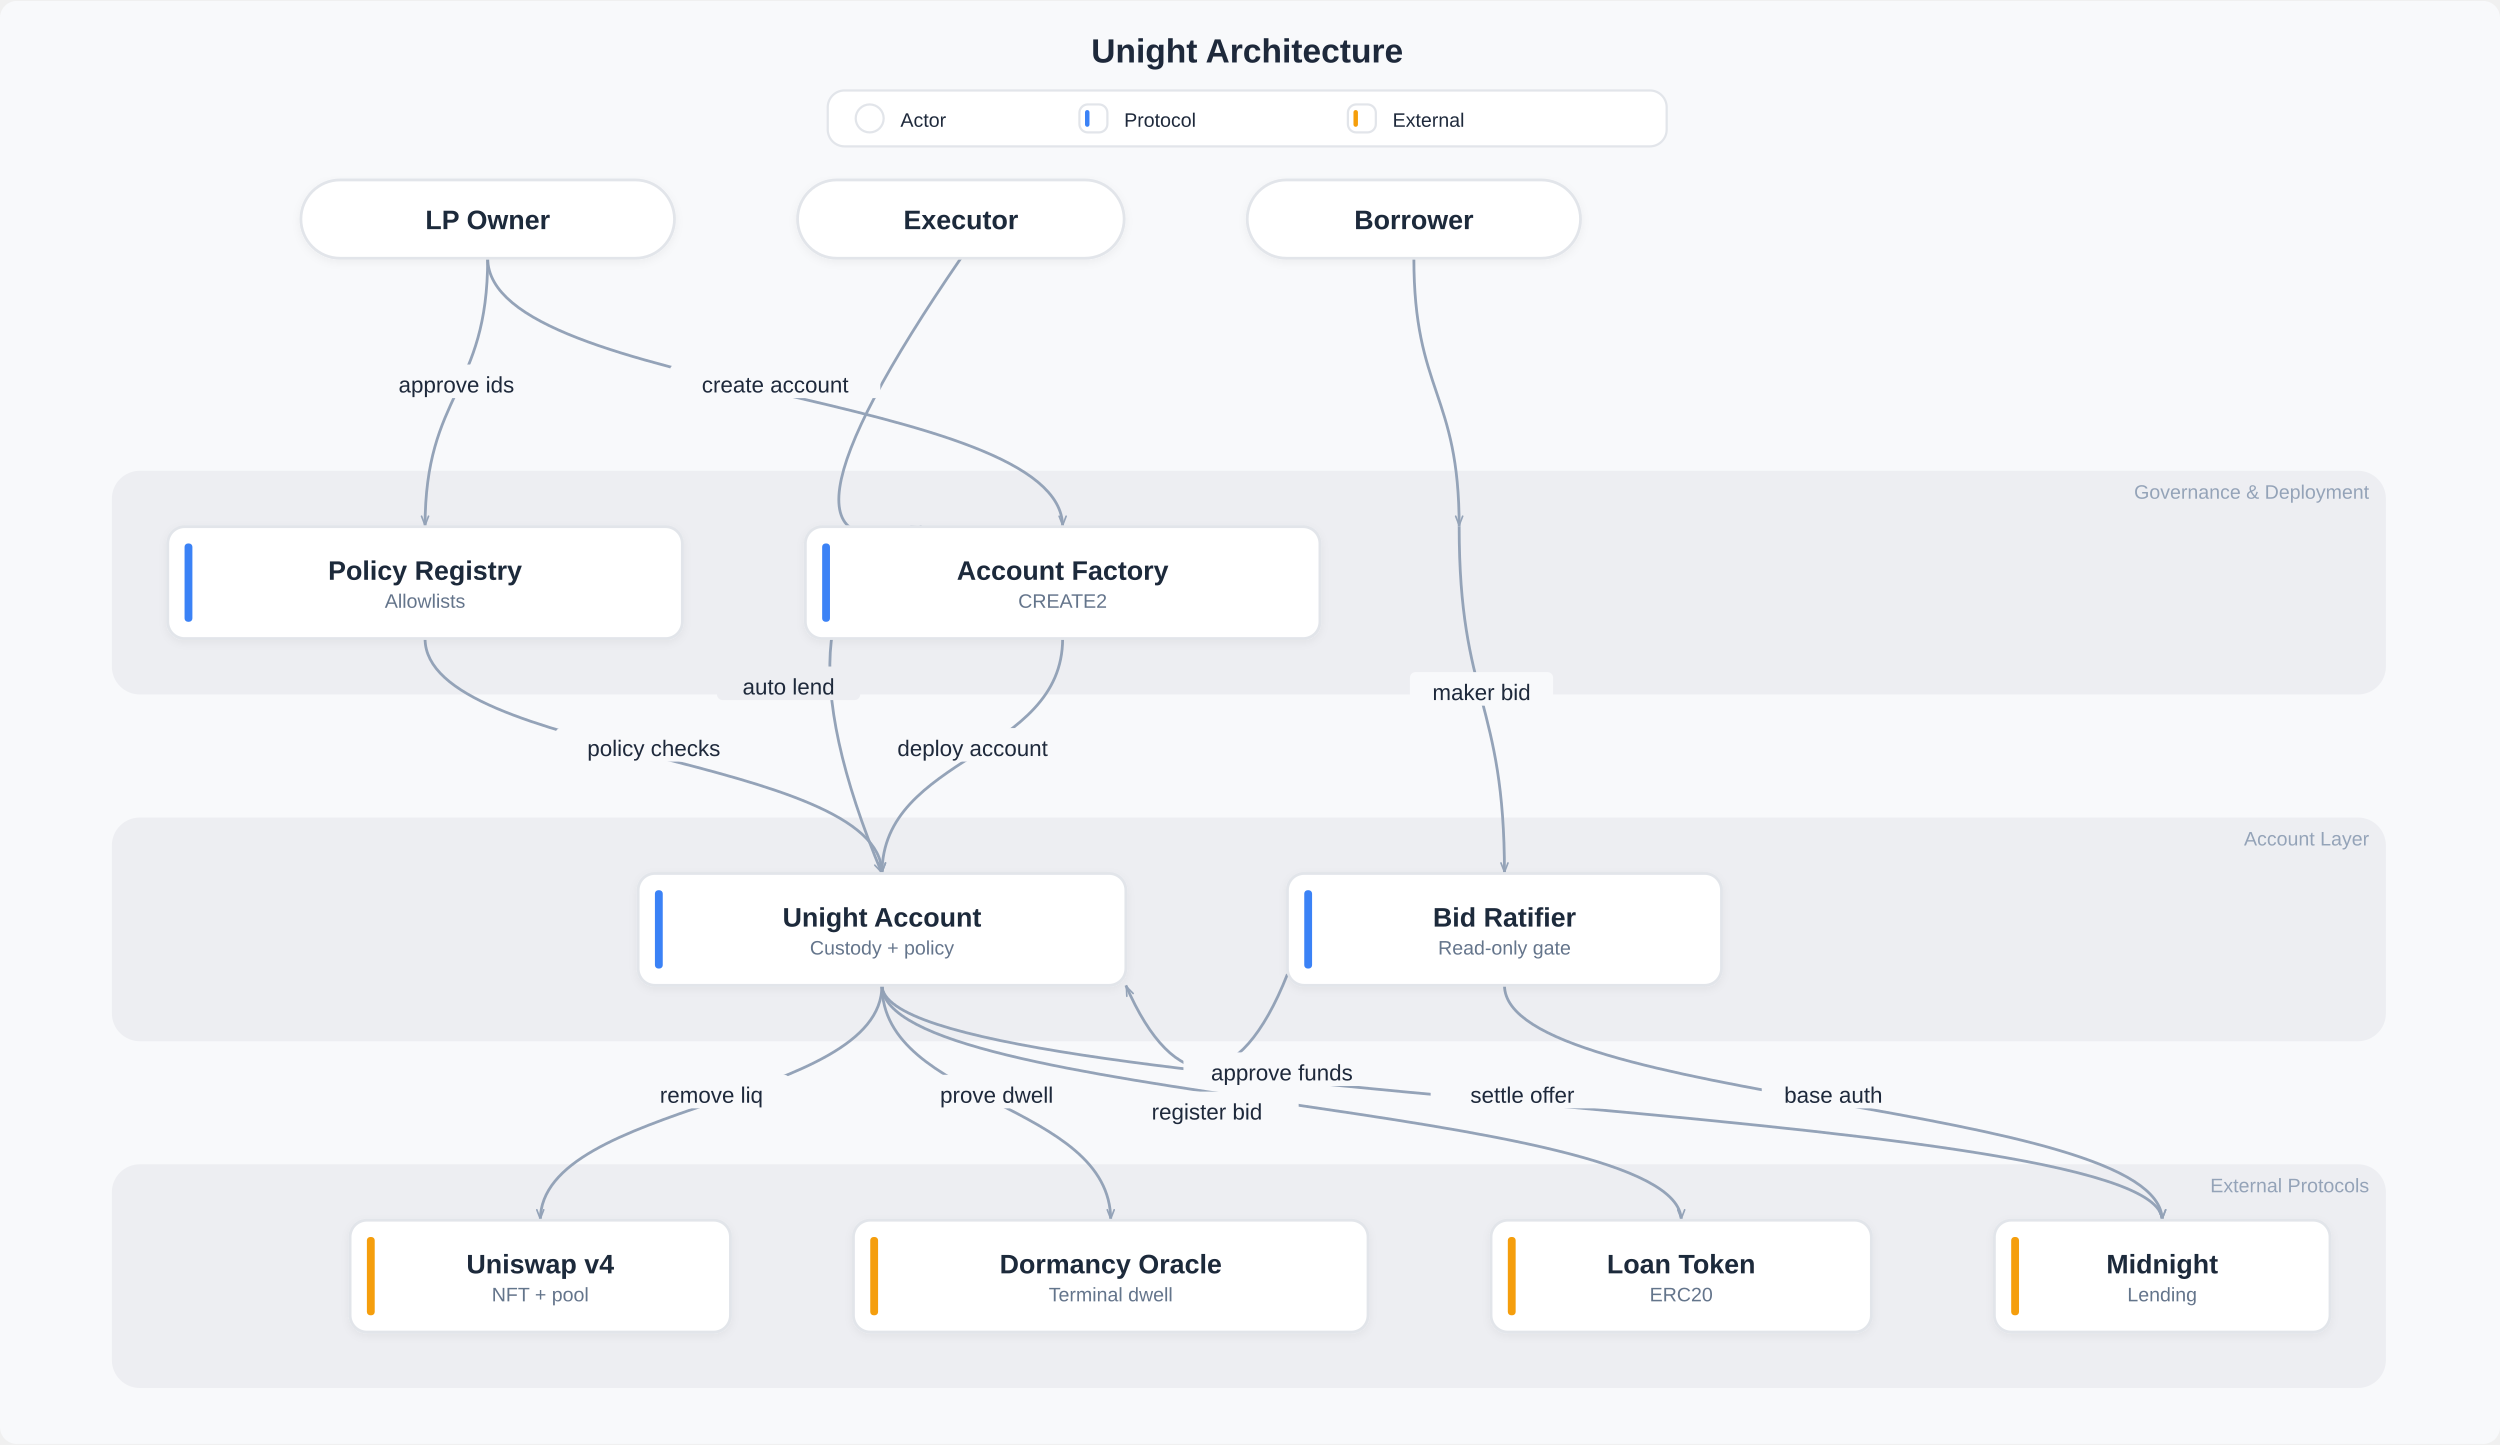
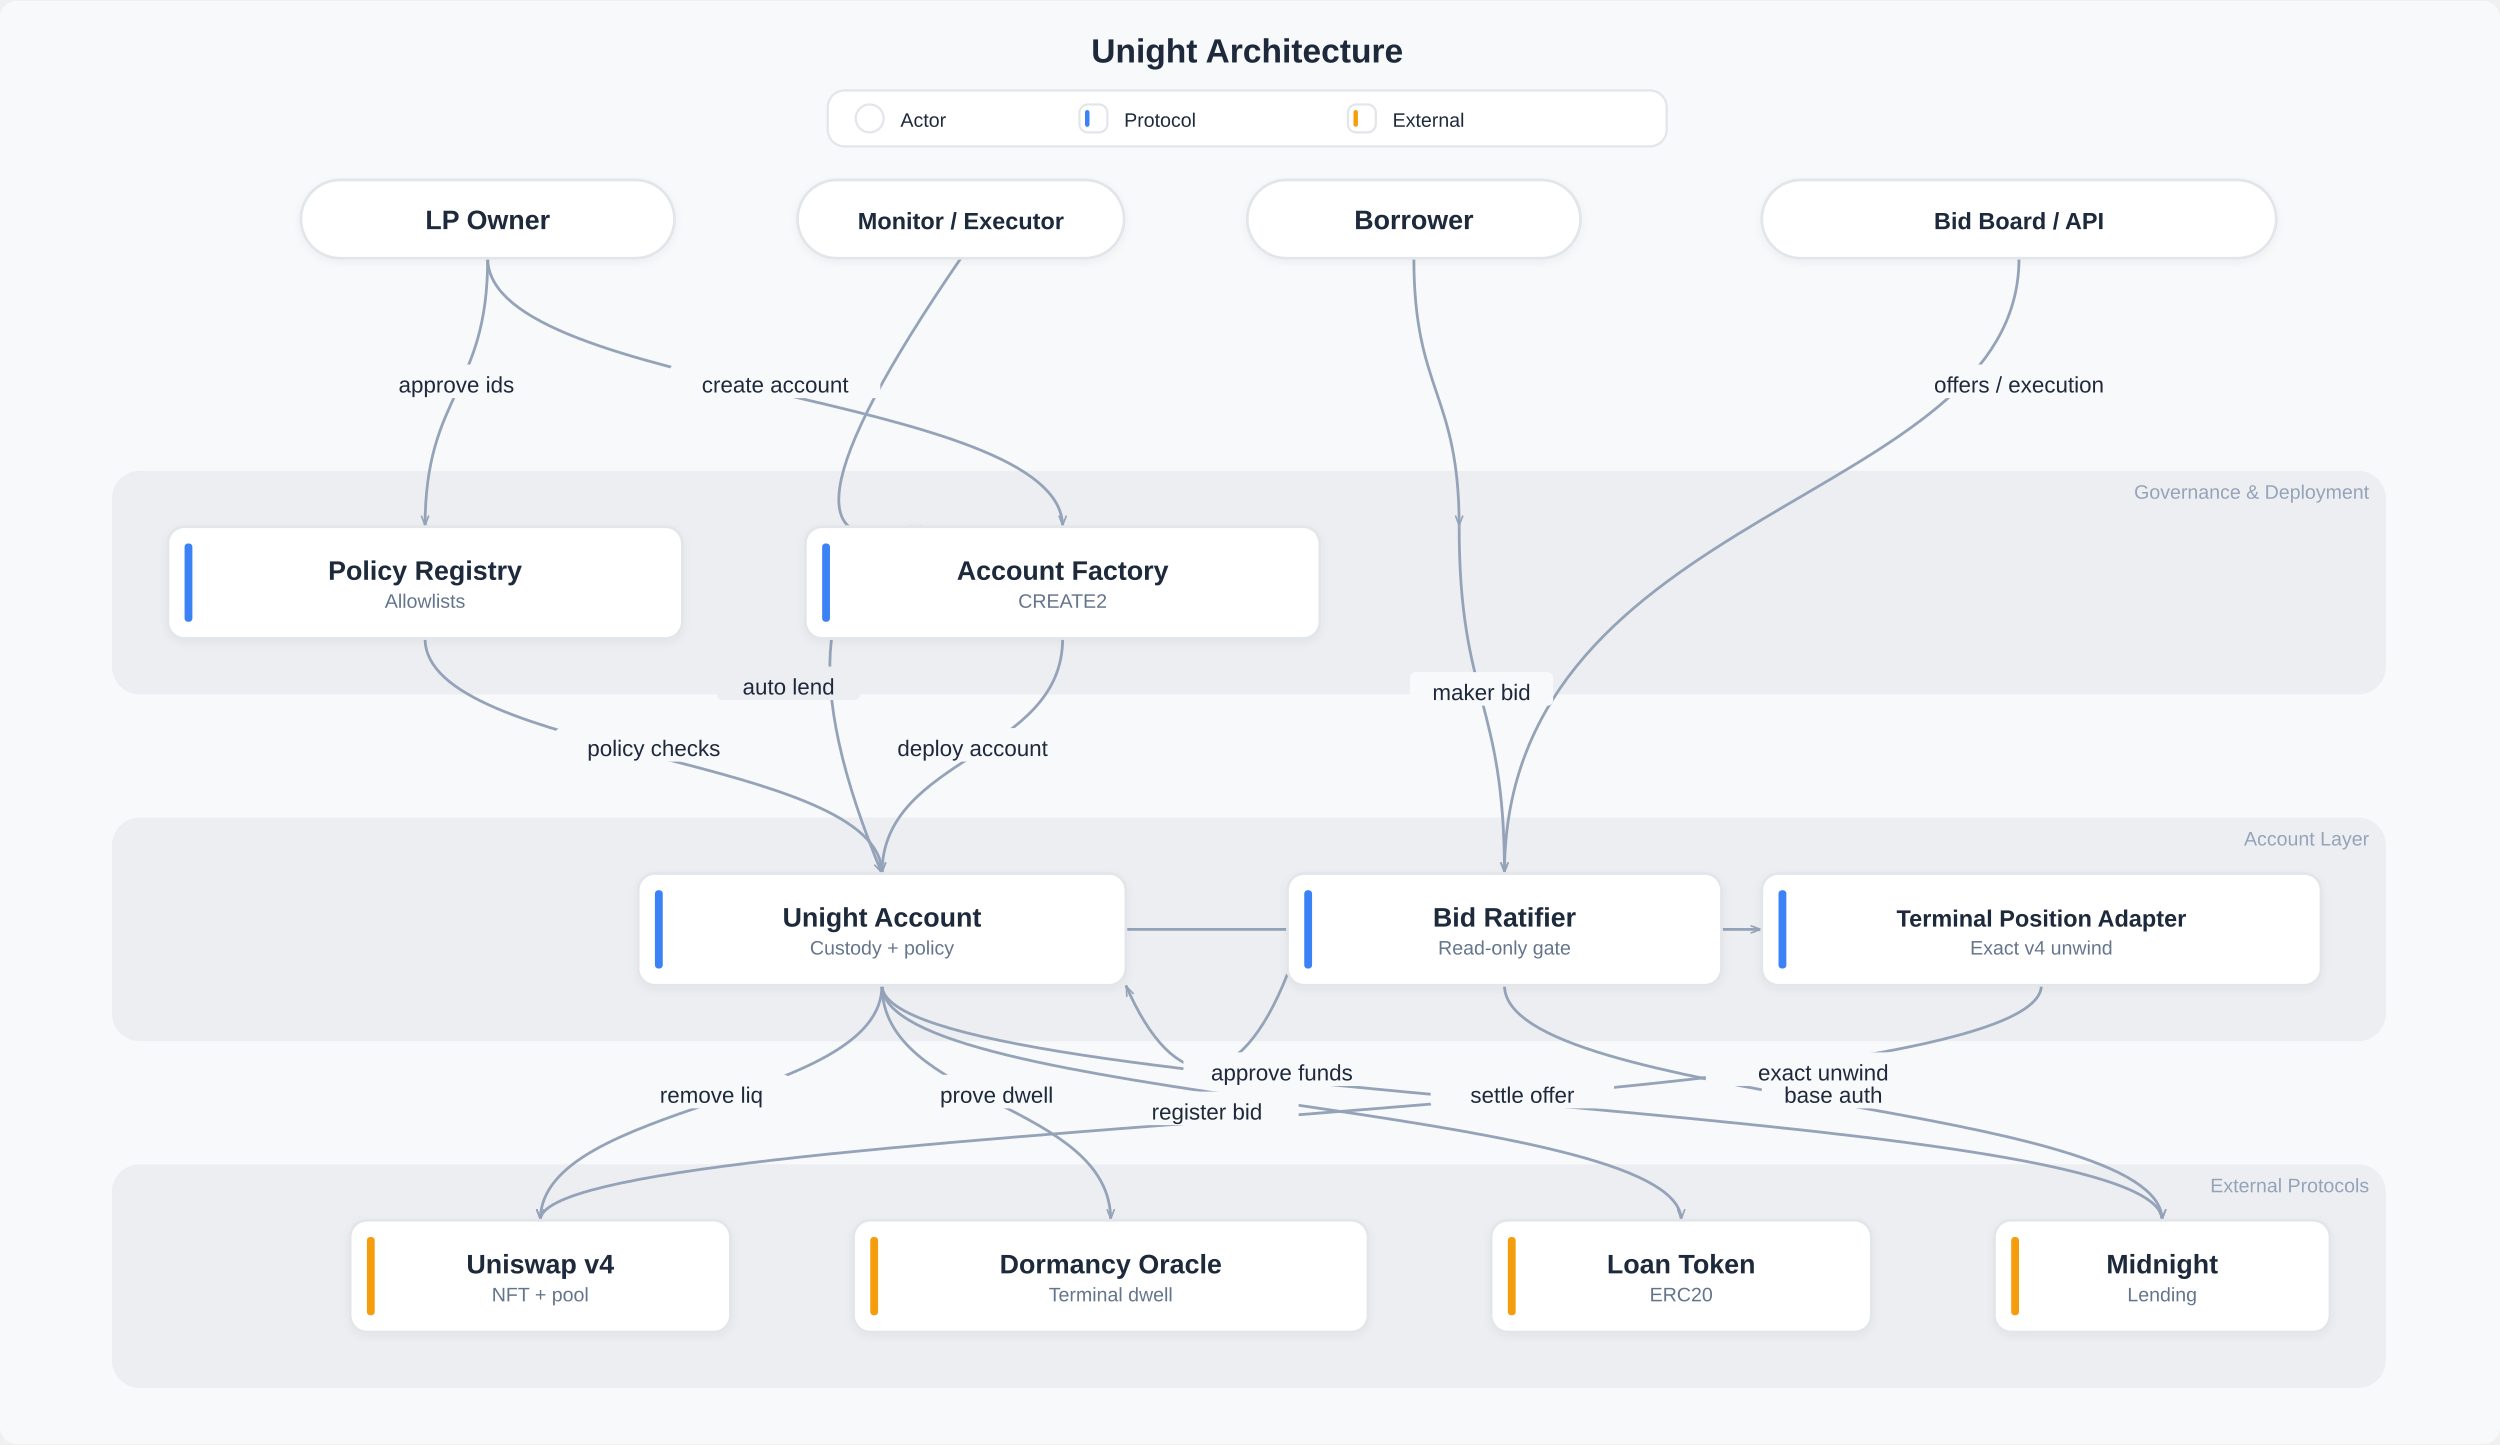
<svg xmlns="http://www.w3.org/2000/svg" width="1116" height="645" viewBox="0 0 447 258" font-family="Arial, sans-serif">
  <defs>
    <marker id="ah" viewBox="0 0 8 6" refX="8" refY="3" markerWidth="4" markerHeight="3" orient="auto">
      <path d="M0.5,0.5 L7,3 L0.5,5.5" fill="none" stroke="#94A3B8" stroke-width="1.2" stroke-linejoin="round" stroke-linecap="round" />
    </marker>
    <filter id="shadow" x="-6%" y="-8%" width="112%" height="128%">
      <feDropShadow dx="0" dy="0.5" stdDeviation="0.8" flood-color="#000" flood-opacity="0.05" />
    </filter>
  </defs>
  <rect width="447" height="258" fill="#F8F9FB" rx="3" />
  <text x="223" y="11" text-anchor="middle" font-size="6" font-weight="700" fill="#1E293B">Unight Architecture</text>
  <rect x="148" y="16" width="150" height="10" rx="3" fill="#fff" stroke="#E2E5EA" stroke-width="0.4" />
  <rect x="153" y="18.5" width="5" height="5" rx="2.5" fill="#fff" stroke="#E2E5EA" stroke-width="0.4" />
  <text x="161" y="22.5" font-size="3.5" fill="#1E293B">Actor</text>
  <rect x="193" y="18.5" width="5" height="5" rx="1.5" fill="#fff" stroke="#E2E5EA" stroke-width="0.4" />
  <rect x="194" y="19.5" width="0.8" height="3" rx="0.4" fill="#3B82F6" />
  <text x="201" y="22.5" font-size="3.5" fill="#1E293B">Protocol</text>
  <rect x="241" y="18.5" width="5" height="5" rx="1.5" fill="#fff" stroke="#E2E5EA" stroke-width="0.4" />
  <rect x="242" y="19.5" width="0.8" height="3" rx="0.4" fill="#F59E0B" />
  <text x="249" y="22.5" font-size="3.5" fill="#1E293B">External</text>
  <rect x="20.0" y="84.0" width="406.6" height="40.0" rx="5" fill="#EDEEF2" />
  <text x="423.6" y="89.0" text-anchor="end" font-size="3.5" fill="#94A3B8" font-weight="500">Governance &amp; Deployment</text>
  <rect x="20.0" y="146.0" width="406.6" height="40.0" rx="5" fill="#EDEEF2" />
  <text x="423.6" y="151.0" text-anchor="end" font-size="3.5" fill="#94A3B8" font-weight="500">Account Layer</text>
  <rect x="20.0" y="208.0" width="406.6" height="40.0" rx="5" fill="#EDEEF2" />
  <text x="423.6" y="213.0" text-anchor="end" font-size="3.5" fill="#94A3B8" font-weight="500">External Protocols</text>
  <path d="M87.2,46.0 C87.2,70.0 76.0,70.0 76.0,94.0" fill="none" stroke="#94A3B8" stroke-width="0.5" marker-end="url(#ah)" />
  <path d="M87.2,46.0 C87.2,70.0 190.0,70.0 190.0,94.0" fill="none" stroke="#94A3B8" stroke-width="0.5" marker-end="url(#ah)" />
  <path d="M171.8,46.0 Q132.0,104.0 164.8,94.0" fill="none" stroke="#94A3B8" stroke-width="0.5" marker-end="url(#ah)" />
  <path d="M164.8,94.0 Q136.0,104.0 157.7,156.0" fill="none" stroke="#94A3B8" stroke-width="0.5" marker-end="url(#ah)" />
  <path d="M252.8,46.0 C252.8,70.0 260.9,70.0 260.9,94.0" fill="none" stroke="#94A3B8" stroke-width="0.5" marker-end="url(#ah)" />
  <path d="M260.9,94.0 C260.9,125.0 269.0,125.0 269.0,156.0" fill="none" stroke="#94A3B8" stroke-width="0.5" marker-end="url(#ah)" />
  <path d="M190.0,114.0 C190.0,135.0 157.7,135.0 157.7,156.0" fill="none" stroke="#94A3B8" stroke-width="0.5" marker-end="url(#ah)" />
  <path d="M76.0,114.0 C76.0,135.0 157.7,135.0 157.7,156.0" fill="none" stroke="#94A3B8" stroke-width="0.5" marker-end="url(#ah)" />
  <path d="M230.2,174.0 C221.5,196.0 210.0,196.0 201.3,176.0" fill="none" stroke="#94A3B8" stroke-width="0.5" marker-end="url(#ah)" />
  <path d="M157.7,176.0 C157.7,197.0 386.6,197.0 386.6,218.0" fill="none" stroke="#94A3B8" stroke-width="0.5" marker-end="url(#ah)" />
  <path d="M157.7,176.0 C157.7,197.0 96.6,197.0 96.6,218.0" fill="none" stroke="#94A3B8" stroke-width="0.5" marker-end="url(#ah)" />
  <path d="M157.7,176.0 C157.7,197.0 198.6,197.0 198.6,218.0" fill="none" stroke="#94A3B8" stroke-width="0.5" marker-end="url(#ah)" />
  <path d="M157.7,176.0 C157.7,197.0 300.6,197.0 300.6,218.0" fill="none" stroke="#94A3B8" stroke-width="0.5" marker-end="url(#ah)" />
  <path d="M269.0,176.0 C269.0,197.0 386.6,197.0 386.6,218.0" fill="none" stroke="#94A3B8" stroke-width="0.5" marker-end="url(#ah)" />
+   <path d="M361.0,46.0 C361.0,90.0 269.0,90.0 269.0,156.0" fill="none" stroke="#94A3B8" stroke-width="0.5" marker-end="url(#ah)" />
+   <path d="M201.3,166.0 C240.0,166.0 280.0,166.0 315.0,166.0" fill="none" stroke="#94A3B8" stroke-width="0.5" marker-end="url(#ah)" />
+   <path d="M365.0,176.0 C365.0,200.0 96.6,200.0 96.6,218.0" fill="none" stroke="#94A3B8" stroke-width="0.5" marker-end="url(#ah)" />
  <g filter="url(#shadow)">
    <rect x="53.8" y="32.0" width="66.8" height="14" rx="7" fill="#fff" stroke="#E2E5EA" stroke-width="0.5" />
    <text x="87.2" y="40.8" text-anchor="middle" font-size="4.8" font-weight="600" fill="#1E293B">LP Owner</text>
  </g>
  <g filter="url(#shadow)">
    <rect x="142.6" y="32.0" width="58.4" height="14" rx="7" fill="#fff" stroke="#E2E5EA" stroke-width="0.5" />
-     <text x="171.8" y="40.8" text-anchor="middle" font-size="4.8" font-weight="600" fill="#1E293B">Executor</text>
+     <text x="171.8" y="40.8" text-anchor="middle" font-size="4.2" font-weight="600" fill="#1E293B">Monitor / Executor</text>
  </g>
  <g filter="url(#shadow)">
    <rect x="223.0" y="32.0" width="59.6" height="14" rx="7" fill="#fff" stroke="#E2E5EA" stroke-width="0.5" />
    <text x="252.8" y="40.8" text-anchor="middle" font-size="4.8" font-weight="600" fill="#1E293B">Borrower</text>
  </g>
  <g filter="url(#shadow)">
+     <rect x="315.0" y="32.0" width="92.0" height="14" rx="7" fill="#fff" stroke="#E2E5EA" stroke-width="0.5" />
+     <text x="361.0" y="40.8" text-anchor="middle" font-size="4.2" font-weight="600" fill="#1E293B">Bid Board / API</text>
+   </g>
+   <g filter="url(#shadow)">
    <rect x="30.0" y="94.0" width="92.0" height="20" rx="3" fill="#fff" stroke="#E2E5EA" stroke-width="0.5" />
    <rect x="33.0" y="97.0" width="1.4" height="14" rx="0.6" fill="#3B82F6" />
    <text x="76.0" y="103.5" text-anchor="middle" font-size="4.8" font-weight="600" fill="#1E293B">Policy Registry</text>
    <text x="76.0" y="108.5" text-anchor="middle" font-size="3.5" fill="#64748B">Allowlists</text>
+   </g>
+   <g filter="url(#shadow)">
+     <rect x="315.0" y="156.0" width="100.0" height="20" rx="3" fill="#fff" stroke="#E2E5EA" stroke-width="0.5" />
+     <rect x="318.0" y="159.0" width="1.4" height="14" rx="0.6" fill="#3B82F6" />
+     <text x="365.0" y="165.5" text-anchor="middle" font-size="4.2" font-weight="600" fill="#1E293B">Terminal Position Adapter</text>
+     <text x="365.0" y="170.5" text-anchor="middle" font-size="3.5" fill="#64748B">Exact v4 unwind</text>
  </g>
  <g filter="url(#shadow)">
    <rect x="144.0" y="94.0" width="92.0" height="20" rx="3" fill="#fff" stroke="#E2E5EA" stroke-width="0.5" />
    <rect x="147.0" y="97.0" width="1.4" height="14" rx="0.6" fill="#3B82F6" />
    <text x="190.0" y="103.5" text-anchor="middle" font-size="4.8" font-weight="600" fill="#1E293B">Account Factory</text>
    <text x="190.0" y="108.5" text-anchor="middle" font-size="3.5" fill="#64748B">CREATE2</text>
  </g>
  <g filter="url(#shadow)">
    <rect x="114.1" y="156.0" width="87.2" height="20" rx="3" fill="#fff" stroke="#E2E5EA" stroke-width="0.5" />
    <rect x="117.1" y="159.0" width="1.4" height="14" rx="0.6" fill="#3B82F6" />
    <text x="157.7" y="165.5" text-anchor="middle" font-size="4.8" font-weight="600" fill="#1E293B">Unight Account</text>
    <text x="157.7" y="170.5" text-anchor="middle" font-size="3.5" fill="#64748B">Custody + policy</text>
  </g>
  <g filter="url(#shadow)">
    <rect x="230.2" y="156.0" width="77.6" height="20" rx="3" fill="#fff" stroke="#E2E5EA" stroke-width="0.5" />
    <rect x="233.2" y="159.0" width="1.4" height="14" rx="0.6" fill="#3B82F6" />
    <text x="269.0" y="165.5" text-anchor="middle" font-size="4.8" font-weight="600" fill="#1E293B">Bid Ratifier</text>
    <text x="269.0" y="170.5" text-anchor="middle" font-size="3.5" fill="#64748B">Read-only gate</text>
  </g>
  <g filter="url(#shadow)">
    <rect x="356.6" y="218.0" width="60.0" height="20" rx="3" fill="#fff" stroke="#E2E5EA" stroke-width="0.5" />
    <rect x="359.6" y="221.0" width="1.4" height="14" rx="0.6" fill="#F59E0B" />
    <text x="386.6" y="227.5" text-anchor="middle" font-size="4.8" font-weight="600" fill="#1E293B">Midnight</text>
    <text x="386.6" y="232.5" text-anchor="middle" font-size="3.5" fill="#64748B">Lending</text>
  </g>
  <g filter="url(#shadow)">
    <rect x="62.6" y="218.0" width="68.0" height="20" rx="3" fill="#fff" stroke="#E2E5EA" stroke-width="0.5" />
    <rect x="65.6" y="221.0" width="1.4" height="14" rx="0.6" fill="#F59E0B" />
    <text x="96.6" y="227.5" text-anchor="middle" font-size="4.8" font-weight="600" fill="#1E293B">Uniswap v4</text>
    <text x="96.6" y="232.5" text-anchor="middle" font-size="3.5" fill="#64748B">NFT + pool</text>
  </g>
  <g filter="url(#shadow)">
    <rect x="152.6" y="218.0" width="92.0" height="20" rx="3" fill="#fff" stroke="#E2E5EA" stroke-width="0.5" />
    <rect x="155.6" y="221.0" width="1.4" height="14" rx="0.6" fill="#F59E0B" />
    <text x="198.6" y="227.5" text-anchor="middle" font-size="4.8" font-weight="600" fill="#1E293B">Dormancy Oracle</text>
    <text x="198.6" y="232.5" text-anchor="middle" font-size="3.5" fill="#64748B">Terminal dwell</text>
  </g>
  <g filter="url(#shadow)">
    <rect x="266.6" y="218.0" width="68.0" height="20" rx="3" fill="#fff" stroke="#E2E5EA" stroke-width="0.5" />
    <rect x="269.6" y="221.0" width="1.4" height="14" rx="0.6" fill="#F59E0B" />
    <text x="300.6" y="227.5" text-anchor="middle" font-size="4.8" font-weight="600" fill="#1E293B">Loan Token</text>
    <text x="300.6" y="232.5" text-anchor="middle" font-size="3.5" fill="#64748B">ERC20</text>
  </g>
  <rect x="66.4" y="65.0" width="30.4" height="6.0" rx="1" fill="#F8F9FB" />
  <text x="81.6" y="70.0" font-size="4" fill="#1E293B" font-weight="500" text-anchor="middle">approve ids</text>
  <rect x="119.8" y="65.0" width="37.6" height="6.0" rx="1" fill="#F8F9FB" />
  <text x="138.6" y="70.0" font-size="4" fill="#1E293B" font-weight="500" text-anchor="middle">create account</text>
  <rect x="128.2" y="119.0" width="25.6" height="6.0" rx="1" fill="#EDEEF2" />
  <text x="141.0" y="124.0" font-size="4" fill="#1E293B" font-weight="500" text-anchor="middle">auto lend</text>
  <rect x="252.1" y="120.0" width="25.6" height="6.0" rx="1" fill="#F8F9FB" />
  <text x="264.9" y="125.0" font-size="4" fill="#1E293B" font-weight="500" text-anchor="middle">maker bid</text>
  <rect x="155.1" y="130.0" width="37.6" height="6.0" rx="1" fill="#F8F9FB" />
  <text x="173.9" y="135.0" font-size="4" fill="#1E293B" font-weight="500" text-anchor="middle">deploy account</text>
  <rect x="99.3" y="130.0" width="35.2" height="6.0" rx="1" fill="#F8F9FB" />
  <text x="116.9" y="135.0" font-size="4" fill="#1E293B" font-weight="500" text-anchor="middle">policy checks</text>
  <rect x="199.4" y="195.0" width="32.8" height="6.0" rx="1" fill="#F8F9FB" />
  <text x="215.8" y="200.0" font-size="4" fill="#1E293B" font-weight="500" text-anchor="middle">register bid</text>
  <rect x="255.8" y="192.0" width="32.8" height="6.0" rx="1" fill="#F8F9FB" />
  <text x="272.2" y="197.0" font-size="4" fill="#1E293B" font-weight="500" text-anchor="middle">settle offer</text>
  <rect x="113.2" y="192.0" width="28.0" height="6.0" rx="1" fill="#F8F9FB" />
  <text x="127.2" y="197.0" font-size="4" fill="#1E293B" font-weight="500" text-anchor="middle">remove liq</text>
  <rect x="163.0" y="192.0" width="30.4" height="6.0" rx="1" fill="#F8F9FB" />
  <text x="178.2" y="197.0" font-size="4" fill="#1E293B" font-weight="500" text-anchor="middle">prove dwell</text>
  <rect x="211.6" y="188.0" width="35.2" height="6.0" rx="1" fill="#F8F9FB" />
  <text x="229.2" y="193.0" font-size="4" fill="#1E293B" font-weight="500" text-anchor="middle">approve funds</text>
  <rect x="315.0" y="192.0" width="25.6" height="6.0" rx="1" fill="#F8F9FB" />
  <text x="327.8" y="197.0" font-size="4" fill="#1E293B" font-weight="500" text-anchor="middle">base auth</text>
+   <rect x="326.0" y="65.0" width="70.0" height="6.0" rx="1" fill="#F8F9FB" />
+   <text x="361.0" y="70.0" font-size="4" fill="#1E293B" font-weight="500" text-anchor="middle">offers / execution</text>
+   <rect x="305.0" y="188.0" width="42.0" height="6.0" rx="1" fill="#F8F9FB" />
+   <text x="326.0" y="193.0" font-size="4" fill="#1E293B" font-weight="500" text-anchor="middle">exact unwind</text>
</svg>
